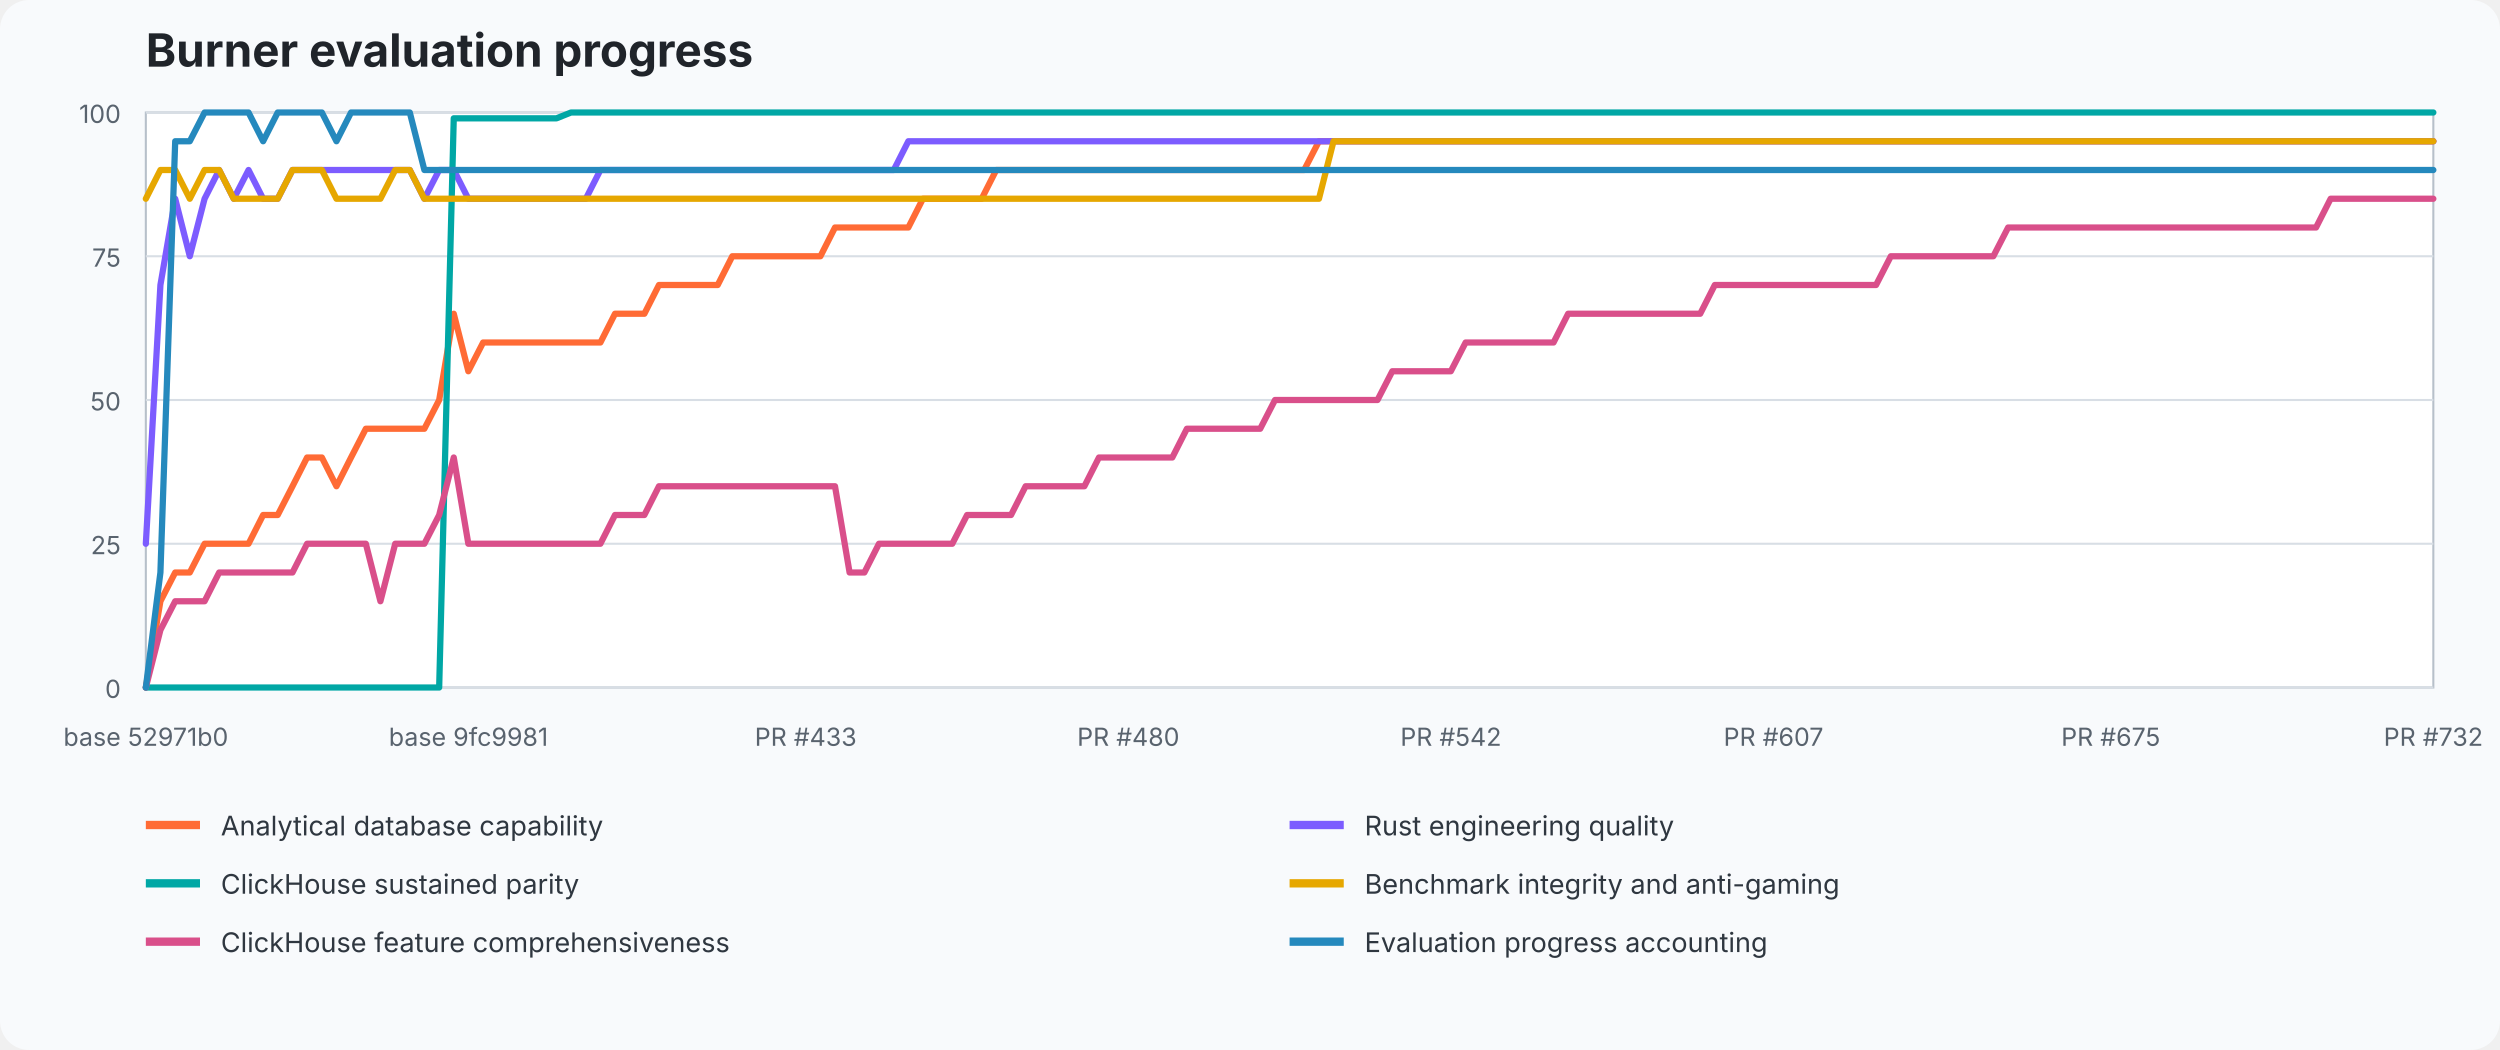
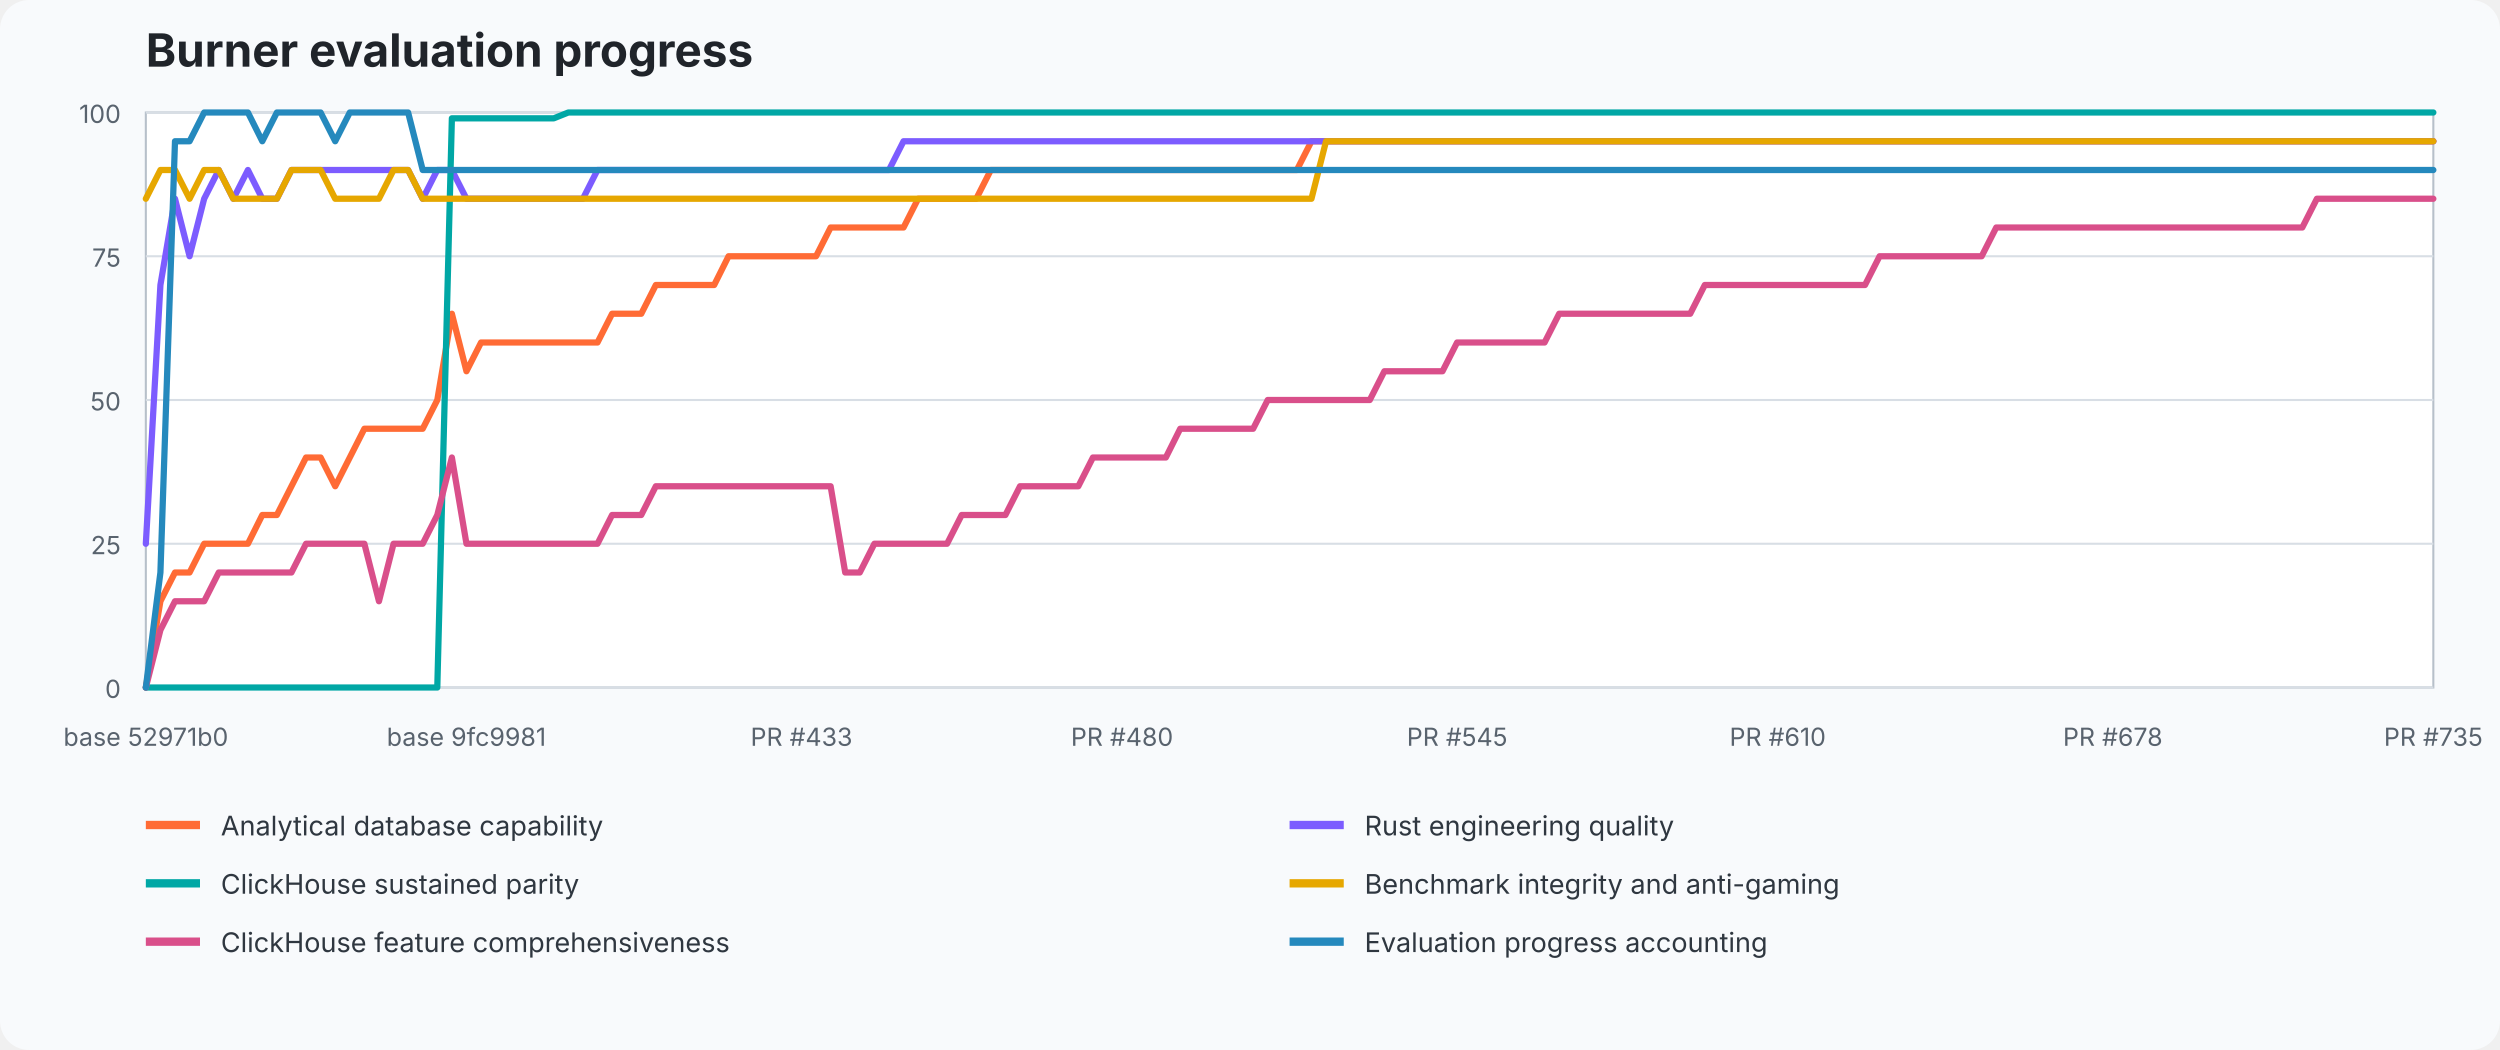
<svg xmlns="http://www.w3.org/2000/svg" width="1200" height="504" viewBox="0 0 1200 504" role="img" aria-labelledby="title desc">
  <style>text{font-family:ui-sans-serif,system-ui,-apple-system,BlinkMacSystemFont,"Segoe UI",sans-serif}.title{font-size:22px;font-weight:700;fill:#20242a}.axis{font-size:12px;fill:#59636e}.legend{font-size:13px;fill:#2f3740}.grid{stroke:#d8dee5;stroke-width:1}.plot{fill:#fff;stroke:#b7c0ca}</style>
  <rect width="100%" height="100%" fill="#f8fafc" rx="14" />
  <text x="70" y="32" class="title">Burner evaluation progress</text>
  <rect x="70" y="54" width="1098" height="276" class="plot" />
  <line x1="70" y1="330" x2="1168" y2="330" class="grid" />
  <text x="58" y="335" text-anchor="end" class="axis">0</text>
  <line x1="70" y1="261" x2="1168" y2="261" class="grid" />
  <text x="58" y="266" text-anchor="end" class="axis">25</text>
  <line x1="70" y1="192" x2="1168" y2="192" class="grid" />
  <text x="58" y="197" text-anchor="end" class="axis">50</text>
  <line x1="70" y1="123" x2="1168" y2="123" class="grid" />
  <text x="58" y="128" text-anchor="end" class="axis">75</text>
  <line x1="70" y1="54" x2="1168" y2="54" class="grid" />
  <text x="58" y="59" text-anchor="end" class="axis">100</text>
-   <polyline points="70.0,330.0 77.0,288.6 84.1,274.8 91.1,274.8 98.2,261.0 105.2,261.0 112.2,261.0 119.3,261.0 126.3,247.2 133.3,247.2 140.4,233.4 147.4,219.6 154.5,219.6 161.5,233.4 168.5,219.6 175.6,205.8 182.6,205.8 189.7,205.8 196.7,205.8 203.7,205.8 210.8,192.0 217.8,150.6 224.8,178.2 231.9,164.4 238.9,164.4 246.0,164.4 253.0,164.4 260.0,164.4 267.1,164.4 274.1,164.4 281.2,164.4 288.2,164.4 295.2,150.6 302.3,150.6 309.3,150.6 316.3,136.8 323.4,136.8 330.4,136.8 337.5,136.8 344.5,136.8 351.5,123.0 358.6,123.0 365.6,123.0 372.7,123.0 379.7,123.0 386.7,123.0 393.8,123.0 400.8,109.2 407.8,109.2 414.9,109.2 421.9,109.2 429.0,109.2 436.0,109.2 443.0,95.4 450.1,95.4 457.1,95.4 464.2,95.4 471.2,95.4 478.2,81.6 485.3,81.6 492.3,81.6 499.3,81.6 506.4,81.6 513.4,81.6 520.5,81.6 527.5,81.6 534.5,81.6 541.6,81.6 548.6,81.6 555.7,81.6 562.7,81.6 569.7,81.6 576.8,81.6 583.8,81.6 590.8,81.6 597.9,81.6 604.9,81.6 612.0,81.6 619.0,81.6 626.0,81.6 633.1,67.8 640.1,67.8 647.2,67.8 654.2,67.8 661.2,67.8 668.3,67.8 675.3,67.8 682.3,67.8 689.4,67.8 696.4,67.8 703.5,67.8 710.5,67.8 717.5,67.8 724.6,67.8 731.6,67.8 738.7,67.8 745.7,67.8 752.7,67.8 759.8,67.8 766.8,67.8 773.8,67.8 780.9,67.8 787.9,67.8 795.0,67.8 802.0,67.8 809.0,67.8 816.1,67.8 823.1,67.8 830.2,67.8 837.2,67.8 844.2,67.8 851.3,67.8 858.3,67.8 865.3,67.8 872.4,67.8 879.4,67.8 886.5,67.8 893.5,67.8 900.5,67.8 907.6,67.8 914.6,67.8 921.7,67.8 928.7,67.8 935.7,67.8 942.8,67.8 949.8,67.8 956.8,67.8 963.9,67.8 970.9,67.8 978.0,67.8 985.0,67.8 992.0,67.8 999.1,67.8 1006.1,67.8 1013.2,67.8 1020.2,67.8 1027.2,67.8 1034.3,67.8 1041.3,67.8 1048.3,67.8 1055.4,67.8 1062.4,67.8 1069.5,67.8 1076.5,67.8 1083.5,67.8 1090.6,67.8 1097.6,67.8 1104.7,67.8 1111.7,67.8 1118.7,67.8 1125.8,67.8 1132.8,67.8 1139.8,67.8 1146.9,67.8 1153.9,67.8 1161.0,67.8 1168.0,67.8" fill="none" stroke="#ff6b35" stroke-width="3" stroke-linejoin="round" stroke-linecap="round" />
-   <polyline points="70.0,261.0 77.0,136.8 84.1,95.4 91.1,123.0 98.2,95.4 105.2,81.6 112.2,95.4 119.3,81.6 126.3,95.4 133.3,95.4 140.4,81.6 147.4,81.6 154.5,81.6 161.5,81.6 168.5,81.6 175.6,81.6 182.6,81.6 189.7,81.6 196.7,81.6 203.7,95.4 210.8,81.6 217.8,81.6 224.8,95.4 231.9,95.4 238.9,95.4 246.0,95.4 253.0,95.4 260.0,95.4 267.1,95.4 274.1,95.4 281.2,95.4 288.2,81.6 295.2,81.6 302.3,81.6 309.3,81.6 316.3,81.6 323.4,81.6 330.4,81.6 337.5,81.6 344.5,81.6 351.5,81.6 358.6,81.6 365.6,81.6 372.7,81.6 379.7,81.6 386.7,81.6 393.8,81.6 400.8,81.6 407.8,81.6 414.9,81.6 421.9,81.6 429.0,81.6 436.0,67.8 443.0,67.8 450.1,67.8 457.1,67.8 464.2,67.8 471.2,67.8 478.2,67.8 485.3,67.8 492.3,67.8 499.3,67.8 506.4,67.8 513.4,67.8 520.5,67.8 527.5,67.8 534.5,67.8 541.6,67.8 548.6,67.8 555.7,67.8 562.7,67.8 569.7,67.8 576.8,67.8 583.8,67.8 590.8,67.8 597.9,67.8 604.9,67.8 612.0,67.8 619.0,67.8 626.0,67.8 633.1,67.8 640.1,67.8 647.2,67.8 654.2,67.8 661.2,67.8 668.3,67.8 675.3,67.8 682.3,67.8 689.4,67.8 696.4,67.8 703.5,67.8 710.5,67.8 717.5,67.8 724.6,67.8 731.6,67.8 738.7,67.8 745.7,67.8 752.7,67.8 759.8,67.8 766.8,67.8 773.8,67.8 780.9,67.8 787.9,67.8 795.0,67.8 802.0,67.8 809.0,67.8 816.1,67.8 823.1,67.8 830.2,67.8 837.2,67.8 844.2,67.8 851.3,67.8 858.3,67.8 865.3,67.8 872.4,67.8 879.4,67.8 886.5,67.8 893.5,67.8 900.5,67.8 907.6,67.8 914.6,67.8 921.7,67.8 928.7,67.8 935.7,67.8 942.8,67.8 949.8,67.8 956.8,67.8 963.9,67.8 970.9,67.8 978.0,67.8 985.0,67.8 992.0,67.8 999.1,67.8 1006.1,67.8 1013.2,67.8 1020.2,67.8 1027.2,67.8 1034.3,67.8 1041.3,67.8 1048.3,67.8 1055.4,67.8 1062.4,67.8 1069.5,67.8 1076.5,67.8 1083.5,67.8 1090.6,67.8 1097.6,67.8 1104.7,67.8 1111.7,67.8 1118.7,67.8 1125.8,67.8 1132.8,67.8 1139.8,67.8 1146.9,67.8 1153.9,67.8 1161.0,67.8 1168.0,67.8" fill="none" stroke="#7c5cff" stroke-width="3" stroke-linejoin="round" stroke-linecap="round" />
-   <polyline points="70.0,330.0 77.0,330.0 84.1,330.0 91.1,330.0 98.2,330.0 105.2,330.0 112.2,330.0 119.3,330.0 126.3,330.0 133.3,330.0 140.4,330.0 147.4,330.0 154.5,330.0 161.5,330.0 168.5,330.0 175.6,330.0 182.6,330.0 189.7,330.0 196.7,330.0 203.7,330.0 210.8,330.0 217.8,56.8 224.8,56.8 231.9,56.8 238.9,56.8 246.0,56.8 253.0,56.8 260.0,56.8 267.1,56.8 274.1,54.0 281.2,54.0 288.2,54.0 295.2,54.0 302.3,54.0 309.3,54.0 316.3,54.0 323.4,54.0 330.4,54.0 337.5,54.0 344.5,54.0 351.5,54.0 358.6,54.0 365.6,54.0 372.7,54.0 379.7,54.0 386.7,54.0 393.8,54.0 400.8,54.0 407.8,54.0 414.9,54.0 421.9,54.0 429.0,54.0 436.0,54.0 443.0,54.0 450.1,54.0 457.1,54.0 464.2,54.0 471.2,54.0 478.2,54.0 485.3,54.0 492.3,54.0 499.3,54.0 506.4,54.0 513.4,54.0 520.5,54.0 527.5,54.0 534.5,54.0 541.6,54.0 548.6,54.0 555.7,54.0 562.7,54.0 569.7,54.0 576.8,54.0 583.8,54.0 590.8,54.0 597.9,54.0 604.9,54.0 612.0,54.0 619.0,54.0 626.0,54.0 633.1,54.0 640.1,54.0 647.2,54.0 654.2,54.0 661.2,54.0 668.3,54.0 675.3,54.0 682.3,54.0 689.4,54.0 696.4,54.0 703.5,54.0 710.5,54.0 717.5,54.0 724.6,54.0 731.6,54.0 738.7,54.0 745.7,54.0 752.7,54.0 759.8,54.0 766.8,54.0 773.8,54.0 780.9,54.0 787.9,54.0 795.0,54.0 802.0,54.0 809.0,54.0 816.1,54.0 823.1,54.0 830.2,54.0 837.2,54.0 844.2,54.0 851.3,54.0 858.3,54.0 865.3,54.0 872.4,54.0 879.4,54.0 886.5,54.0 893.5,54.0 900.5,54.0 907.6,54.0 914.6,54.0 921.7,54.0 928.7,54.0 935.7,54.0 942.8,54.0 949.8,54.0 956.8,54.0 963.9,54.0 970.9,54.0 978.0,54.0 985.0,54.0 992.0,54.0 999.1,54.0 1006.1,54.0 1013.2,54.0 1020.2,54.0 1027.2,54.0 1034.3,54.0 1041.3,54.0 1048.3,54.0 1055.4,54.0 1062.4,54.0 1069.5,54.0 1076.5,54.0 1083.5,54.0 1090.6,54.0 1097.6,54.0 1104.7,54.0 1111.7,54.0 1118.7,54.0 1125.8,54.0 1132.8,54.0 1139.8,54.0 1146.9,54.0 1153.9,54.0 1161.0,54.0 1168.0,54.0" fill="none" stroke="#00a7a5" stroke-width="3" stroke-linejoin="round" stroke-linecap="round" />
-   <polyline points="70.0,95.4 77.0,81.6 84.1,81.6 91.1,95.4 98.2,81.6 105.2,81.6 112.2,95.4 119.3,95.4 126.3,95.4 133.3,95.4 140.4,81.6 147.4,81.6 154.5,81.6 161.5,95.4 168.5,95.4 175.6,95.4 182.6,95.4 189.7,81.6 196.7,81.6 203.7,95.4 210.8,95.4 217.8,95.4 224.8,95.4 231.9,95.4 238.9,95.4 246.0,95.4 253.0,95.4 260.0,95.4 267.1,95.4 274.1,95.4 281.2,95.4 288.2,95.4 295.2,95.4 302.3,95.4 309.3,95.4 316.3,95.4 323.4,95.4 330.4,95.4 337.5,95.4 344.5,95.4 351.5,95.4 358.6,95.4 365.6,95.4 372.7,95.4 379.7,95.4 386.7,95.4 393.8,95.4 400.8,95.4 407.8,95.4 414.9,95.4 421.9,95.4 429.0,95.4 436.0,95.4 443.0,95.4 450.1,95.4 457.1,95.4 464.2,95.4 471.2,95.4 478.2,95.4 485.3,95.4 492.3,95.4 499.3,95.4 506.4,95.4 513.4,95.4 520.5,95.4 527.5,95.4 534.5,95.4 541.6,95.4 548.6,95.4 555.7,95.4 562.7,95.4 569.7,95.4 576.8,95.4 583.8,95.4 590.8,95.4 597.9,95.4 604.9,95.4 612.0,95.4 619.0,95.4 626.0,95.4 633.1,95.4 640.1,67.8 647.2,67.8 654.2,67.8 661.2,67.8 668.3,67.8 675.3,67.8 682.3,67.8 689.4,67.8 696.4,67.8 703.5,67.8 710.5,67.8 717.5,67.8 724.6,67.8 731.6,67.8 738.7,67.8 745.7,67.8 752.7,67.8 759.8,67.8 766.8,67.8 773.8,67.8 780.9,67.8 787.9,67.8 795.0,67.8 802.0,67.8 809.0,67.8 816.1,67.8 823.1,67.8 830.2,67.8 837.2,67.8 844.2,67.8 851.3,67.8 858.3,67.8 865.3,67.8 872.4,67.8 879.4,67.8 886.5,67.8 893.5,67.8 900.5,67.8 907.6,67.8 914.6,67.8 921.7,67.8 928.7,67.8 935.7,67.8 942.8,67.8 949.8,67.8 956.8,67.8 963.9,67.8 970.9,67.8 978.0,67.8 985.0,67.8 992.0,67.8 999.1,67.8 1006.1,67.8 1013.2,67.8 1020.2,67.8 1027.2,67.8 1034.3,67.8 1041.3,67.8 1048.3,67.8 1055.4,67.8 1062.4,67.8 1069.5,67.8 1076.5,67.8 1083.5,67.8 1090.6,67.8 1097.6,67.8 1104.7,67.8 1111.7,67.8 1118.7,67.8 1125.8,67.8 1132.8,67.8 1139.8,67.8 1146.9,67.8 1153.9,67.8 1161.0,67.8 1168.0,67.8" fill="none" stroke="#e6a700" stroke-width="3" stroke-linejoin="round" stroke-linecap="round" />
-   <polyline points="70.0,330.0 77.0,302.4 84.1,288.6 91.1,288.6 98.2,288.6 105.2,274.8 112.2,274.8 119.3,274.8 126.3,274.8 133.3,274.8 140.4,274.8 147.4,261.0 154.5,261.0 161.5,261.0 168.5,261.0 175.6,261.0 182.6,288.6 189.7,261.0 196.7,261.0 203.7,261.0 210.8,247.2 217.8,219.6 224.8,261.0 231.9,261.0 238.9,261.0 246.0,261.0 253.0,261.0 260.0,261.0 267.1,261.0 274.1,261.0 281.2,261.0 288.2,261.0 295.2,247.2 302.3,247.2 309.3,247.2 316.3,233.4 323.4,233.4 330.4,233.4 337.5,233.4 344.5,233.4 351.5,233.4 358.6,233.4 365.6,233.4 372.7,233.4 379.7,233.4 386.7,233.4 393.8,233.4 400.8,233.4 407.8,274.8 414.9,274.8 421.9,261.0 429.0,261.0 436.0,261.0 443.0,261.0 450.1,261.0 457.1,261.0 464.2,247.2 471.2,247.2 478.2,247.2 485.3,247.2 492.3,233.4 499.3,233.4 506.4,233.4 513.4,233.4 520.5,233.4 527.5,219.6 534.5,219.6 541.6,219.6 548.6,219.6 555.7,219.6 562.7,219.6 569.7,205.8 576.8,205.8 583.8,205.8 590.8,205.8 597.9,205.8 604.9,205.8 612.0,192.0 619.0,192.0 626.0,192.0 633.1,192.0 640.1,192.0 647.2,192.0 654.2,192.0 661.2,192.0 668.3,178.2 675.3,178.2 682.3,178.2 689.4,178.2 696.4,178.2 703.5,164.4 710.5,164.4 717.5,164.4 724.6,164.4 731.6,164.4 738.7,164.4 745.7,164.4 752.7,150.6 759.8,150.6 766.8,150.6 773.8,150.6 780.9,150.6 787.9,150.6 795.0,150.6 802.0,150.6 809.0,150.6 816.1,150.6 823.1,136.8 830.2,136.8 837.2,136.8 844.2,136.8 851.3,136.8 858.3,136.8 865.3,136.8 872.4,136.8 879.4,136.8 886.5,136.8 893.5,136.8 900.5,136.8 907.6,123.0 914.6,123.0 921.7,123.0 928.7,123.0 935.7,123.0 942.8,123.0 949.8,123.0 956.8,123.0 963.9,109.2 970.9,109.2 978.0,109.2 985.0,109.2 992.0,109.2 999.1,109.2 1006.1,109.2 1013.2,109.2 1020.2,109.2 1027.2,109.2 1034.3,109.2 1041.3,109.2 1048.3,109.2 1055.4,109.2 1062.4,109.2 1069.5,109.2 1076.5,109.2 1083.5,109.2 1090.6,109.2 1097.6,109.2 1104.7,109.2 1111.7,109.2 1118.7,95.4 1125.8,95.4 1132.8,95.4 1139.8,95.4 1146.9,95.4 1153.9,95.4 1161.0,95.4 1168.0,95.4" fill="none" stroke="#d94f8a" stroke-width="3" stroke-linejoin="round" stroke-linecap="round" />
-   <polyline points="70.0,330.0 77.0,274.8 84.1,67.8 91.1,67.8 98.2,54.0 105.2,54.0 112.2,54.0 119.3,54.0 126.3,67.8 133.3,54.0 140.4,54.0 147.4,54.0 154.5,54.0 161.5,67.8 168.5,54.0 175.6,54.0 182.6,54.0 189.7,54.0 196.7,54.0 203.7,81.6 210.8,81.6 217.8,81.6 224.8,81.6 231.9,81.6 238.9,81.6 246.0,81.6 253.0,81.6 260.0,81.6 267.1,81.6 274.1,81.6 281.2,81.6 288.2,81.6 295.2,81.6 302.3,81.6 309.3,81.6 316.3,81.6 323.4,81.6 330.4,81.6 337.5,81.6 344.5,81.6 351.5,81.6 358.6,81.6 365.6,81.6 372.7,81.6 379.7,81.6 386.7,81.6 393.8,81.6 400.8,81.6 407.8,81.6 414.9,81.6 421.9,81.6 429.0,81.6 436.0,81.6 443.0,81.6 450.1,81.6 457.1,81.6 464.2,81.6 471.2,81.6 478.2,81.6 485.3,81.6 492.3,81.6 499.3,81.6 506.4,81.6 513.4,81.6 520.5,81.6 527.5,81.6 534.5,81.6 541.6,81.6 548.6,81.6 555.7,81.6 562.7,81.6 569.7,81.6 576.8,81.6 583.8,81.6 590.8,81.6 597.9,81.6 604.9,81.6 612.0,81.6 619.0,81.6 626.0,81.6 633.1,81.6 640.1,81.6 647.2,81.6 654.2,81.6 661.2,81.6 668.3,81.6 675.3,81.6 682.3,81.6 689.4,81.6 696.4,81.6 703.5,81.6 710.5,81.6 717.5,81.6 724.6,81.6 731.6,81.6 738.7,81.6 745.7,81.6 752.7,81.6 759.8,81.6 766.8,81.6 773.8,81.6 780.9,81.6 787.9,81.6 795.0,81.6 802.0,81.6 809.0,81.6 816.1,81.6 823.1,81.6 830.2,81.6 837.2,81.6 844.2,81.6 851.3,81.6 858.3,81.6 865.3,81.6 872.4,81.6 879.4,81.6 886.5,81.6 893.5,81.6 900.5,81.6 907.6,81.6 914.6,81.6 921.7,81.6 928.7,81.6 935.7,81.6 942.8,81.6 949.8,81.6 956.8,81.6 963.9,81.6 970.9,81.6 978.0,81.6 985.0,81.6 992.0,81.6 999.1,81.6 1006.1,81.6 1013.2,81.6 1020.2,81.6 1027.2,81.6 1034.3,81.6 1041.3,81.6 1048.3,81.6 1055.4,81.6 1062.4,81.6 1069.5,81.6 1076.5,81.6 1083.5,81.6 1090.6,81.6 1097.6,81.6 1104.7,81.6 1111.7,81.6 1118.7,81.6 1125.8,81.6 1132.8,81.6 1139.8,81.6 1146.9,81.6 1153.9,81.6 1161.0,81.6 1168.0,81.6" fill="none" stroke="#2589bd" stroke-width="3" stroke-linejoin="round" stroke-linecap="round" />
+   <polyline points="70.0,330.0 77.0,288.6 84.0,274.8 91.0,274.8 98.0,261.0 105.0,261.0 112.0,261.0 119.0,261.0 125.9,247.2 132.9,247.2 139.9,233.4 146.9,219.6 153.9,219.6 160.9,233.4 167.9,219.6 174.9,205.8 181.9,205.8 188.9,205.8 195.9,205.8 202.9,205.8 209.9,192.0 216.9,150.6 223.9,178.2 230.9,164.4 237.8,164.4 244.8,164.4 251.8,164.4 258.8,164.4 265.8,164.4 272.8,164.4 279.8,164.4 286.8,164.4 293.8,150.6 300.8,150.6 307.8,150.6 314.8,136.8 321.8,136.8 328.8,136.8 335.8,136.8 342.8,136.8 349.7,123.0 356.7,123.0 363.7,123.0 370.7,123.0 377.7,123.0 384.7,123.0 391.7,123.0 398.7,109.2 405.7,109.2 412.7,109.2 419.7,109.2 426.7,109.2 433.7,109.2 440.7,95.4 447.7,95.4 454.6,95.4 461.6,95.4 468.6,95.4 475.6,81.6 482.6,81.6 489.6,81.6 496.6,81.6 503.6,81.6 510.6,81.6 517.6,81.6 524.6,81.6 531.6,81.6 538.6,81.6 545.6,81.6 552.6,81.6 559.6,81.6 566.5,81.6 573.5,81.6 580.5,81.6 587.5,81.6 594.5,81.6 601.5,81.6 608.5,81.6 615.5,81.6 622.5,81.6 629.5,67.8 636.5,67.8 643.5,67.8 650.5,67.8 657.5,67.8 664.5,67.8 671.5,67.8 678.4,67.8 685.4,67.8 692.4,67.8 699.4,67.8 706.4,67.8 713.4,67.8 720.4,67.8 727.4,67.8 734.4,67.8 741.4,67.8 748.4,67.8 755.4,67.8 762.4,67.8 769.4,67.8 776.4,67.8 783.4,67.8 790.3,67.8 797.3,67.8 804.3,67.8 811.3,67.8 818.3,67.8 825.3,67.8 832.3,67.8 839.3,67.8 846.3,67.8 853.3,67.8 860.3,67.8 867.3,67.8 874.3,67.8 881.3,67.8 888.3,67.8 895.2,67.8 902.2,67.8 909.2,67.8 916.2,67.8 923.2,67.8 930.2,67.8 937.2,67.8 944.2,67.8 951.2,67.8 958.2,67.8 965.2,67.8 972.2,67.8 979.2,67.8 986.2,67.8 993.2,67.8 1000.2,67.8 1007.1,67.8 1014.1,67.8 1021.1,67.8 1028.1,67.8 1035.1,67.8 1042.1,67.8 1049.1,67.8 1056.1,67.8 1063.1,67.8 1070.1,67.8 1077.1,67.8 1084.1,67.8 1091.1,67.8 1098.1,67.8 1105.1,67.8 1112.1,67.8 1119.0,67.8 1126.0,67.8 1133.0,67.8 1140.0,67.8 1147.0,67.8 1154.0,67.8 1161.0,67.8 1168.0,67.8" fill="none" stroke="#ff6b35" stroke-width="3" stroke-linejoin="round" stroke-linecap="round" />
+   <polyline points="70.0,261.0 77.0,136.8 84.0,95.4 91.0,123.0 98.0,95.4 105.0,81.6 112.0,95.4 119.0,81.6 125.9,95.4 132.9,95.4 139.9,81.6 146.9,81.6 153.9,81.6 160.9,81.6 167.9,81.6 174.9,81.6 181.9,81.6 188.9,81.6 195.9,81.6 202.9,95.4 209.9,81.6 216.9,81.6 223.9,95.4 230.9,95.4 237.8,95.4 244.8,95.4 251.8,95.4 258.8,95.4 265.8,95.4 272.8,95.4 279.8,95.4 286.8,81.6 293.8,81.6 300.8,81.6 307.8,81.6 314.8,81.6 321.8,81.6 328.8,81.6 335.8,81.6 342.8,81.6 349.7,81.6 356.7,81.6 363.7,81.6 370.7,81.6 377.7,81.6 384.7,81.6 391.7,81.6 398.7,81.6 405.7,81.6 412.7,81.6 419.7,81.6 426.7,81.6 433.7,67.8 440.7,67.8 447.7,67.8 454.6,67.8 461.6,67.8 468.6,67.8 475.6,67.8 482.6,67.8 489.6,67.8 496.6,67.8 503.6,67.8 510.6,67.8 517.6,67.8 524.6,67.8 531.6,67.8 538.6,67.8 545.6,67.8 552.6,67.8 559.6,67.8 566.5,67.8 573.5,67.8 580.5,67.8 587.5,67.8 594.5,67.8 601.5,67.8 608.5,67.8 615.5,67.8 622.5,67.8 629.5,67.8 636.5,67.8 643.5,67.8 650.5,67.8 657.5,67.8 664.5,67.8 671.5,67.8 678.4,67.8 685.4,67.8 692.4,67.8 699.4,67.8 706.4,67.8 713.4,67.8 720.4,67.8 727.4,67.8 734.4,67.8 741.4,67.8 748.4,67.8 755.4,67.8 762.4,67.8 769.4,67.8 776.4,67.8 783.4,67.8 790.3,67.8 797.3,67.8 804.3,67.8 811.3,67.8 818.3,67.8 825.3,67.8 832.3,67.8 839.3,67.8 846.3,67.8 853.3,67.8 860.3,67.8 867.3,67.8 874.3,67.8 881.3,67.8 888.3,67.8 895.2,67.8 902.2,67.8 909.2,67.8 916.2,67.8 923.2,67.8 930.2,67.8 937.2,67.8 944.2,67.8 951.2,67.8 958.2,67.8 965.2,67.8 972.2,67.8 979.2,67.8 986.2,67.8 993.2,67.8 1000.2,67.8 1007.1,67.8 1014.1,67.8 1021.1,67.8 1028.1,67.8 1035.1,67.8 1042.1,67.8 1049.1,67.8 1056.1,67.8 1063.1,67.8 1070.1,67.8 1077.1,67.8 1084.1,67.8 1091.1,67.8 1098.1,67.8 1105.1,67.8 1112.1,67.8 1119.0,67.8 1126.0,67.8 1133.0,67.8 1140.0,67.8 1147.0,67.8 1154.0,67.8 1161.0,67.8 1168.0,67.8" fill="none" stroke="#7c5cff" stroke-width="3" stroke-linejoin="round" stroke-linecap="round" />
+   <polyline points="70.0,330.0 77.0,330.0 84.0,330.0 91.0,330.0 98.0,330.0 105.0,330.0 112.0,330.0 119.0,330.0 125.9,330.0 132.9,330.0 139.9,330.0 146.9,330.0 153.9,330.0 160.9,330.0 167.9,330.0 174.9,330.0 181.9,330.0 188.9,330.0 195.9,330.0 202.9,330.0 209.9,330.0 216.9,56.8 223.9,56.8 230.9,56.8 237.8,56.8 244.8,56.8 251.8,56.8 258.8,56.8 265.8,56.8 272.8,54.0 279.8,54.0 286.8,54.0 293.8,54.0 300.8,54.0 307.8,54.0 314.8,54.0 321.8,54.0 328.8,54.0 335.8,54.0 342.8,54.0 349.7,54.0 356.7,54.0 363.7,54.0 370.7,54.0 377.7,54.0 384.7,54.0 391.7,54.0 398.7,54.0 405.7,54.0 412.7,54.0 419.7,54.0 426.7,54.0 433.7,54.0 440.7,54.0 447.7,54.0 454.6,54.0 461.6,54.0 468.6,54.0 475.6,54.0 482.6,54.0 489.6,54.0 496.6,54.0 503.6,54.0 510.6,54.0 517.6,54.0 524.6,54.0 531.6,54.0 538.6,54.0 545.6,54.0 552.6,54.0 559.6,54.0 566.5,54.0 573.5,54.0 580.5,54.0 587.5,54.0 594.5,54.0 601.5,54.0 608.5,54.0 615.5,54.0 622.5,54.0 629.5,54.0 636.5,54.0 643.5,54.0 650.5,54.0 657.5,54.0 664.5,54.0 671.5,54.0 678.4,54.0 685.4,54.0 692.4,54.0 699.4,54.0 706.4,54.0 713.4,54.0 720.4,54.0 727.4,54.0 734.4,54.0 741.4,54.0 748.4,54.0 755.4,54.0 762.4,54.0 769.4,54.0 776.4,54.0 783.4,54.0 790.3,54.0 797.3,54.0 804.3,54.0 811.3,54.0 818.3,54.0 825.3,54.0 832.3,54.0 839.3,54.0 846.3,54.0 853.3,54.0 860.3,54.0 867.3,54.0 874.3,54.0 881.3,54.0 888.3,54.0 895.2,54.0 902.2,54.0 909.2,54.0 916.2,54.0 923.2,54.0 930.2,54.0 937.2,54.0 944.2,54.0 951.2,54.0 958.2,54.0 965.2,54.0 972.2,54.0 979.2,54.0 986.2,54.0 993.2,54.0 1000.2,54.0 1007.1,54.0 1014.1,54.0 1021.1,54.0 1028.1,54.0 1035.1,54.0 1042.1,54.0 1049.1,54.0 1056.1,54.0 1063.1,54.0 1070.1,54.0 1077.1,54.0 1084.1,54.0 1091.1,54.0 1098.1,54.0 1105.1,54.0 1112.1,54.0 1119.0,54.0 1126.0,54.0 1133.0,54.0 1140.0,54.0 1147.0,54.0 1154.0,54.0 1161.0,54.0 1168.0,54.0" fill="none" stroke="#00a7a5" stroke-width="3" stroke-linejoin="round" stroke-linecap="round" />
+   <polyline points="70.0,95.4 77.0,81.6 84.0,81.6 91.0,95.4 98.0,81.6 105.0,81.6 112.0,95.4 119.0,95.4 125.9,95.4 132.9,95.4 139.9,81.6 146.9,81.6 153.9,81.6 160.9,95.4 167.9,95.4 174.9,95.4 181.9,95.4 188.9,81.6 195.9,81.6 202.9,95.4 209.9,95.4 216.9,95.4 223.9,95.4 230.9,95.4 237.8,95.4 244.8,95.4 251.8,95.4 258.8,95.4 265.8,95.4 272.8,95.4 279.8,95.4 286.8,95.4 293.8,95.4 300.8,95.4 307.8,95.4 314.8,95.4 321.8,95.4 328.8,95.4 335.8,95.4 342.8,95.4 349.7,95.4 356.7,95.4 363.7,95.4 370.7,95.4 377.7,95.4 384.7,95.4 391.7,95.4 398.7,95.4 405.7,95.4 412.7,95.4 419.7,95.4 426.7,95.4 433.7,95.4 440.7,95.4 447.7,95.4 454.6,95.4 461.6,95.4 468.6,95.4 475.6,95.4 482.6,95.4 489.6,95.4 496.6,95.4 503.6,95.4 510.6,95.4 517.6,95.4 524.6,95.4 531.6,95.4 538.6,95.4 545.6,95.4 552.6,95.4 559.6,95.4 566.5,95.4 573.5,95.4 580.5,95.4 587.5,95.4 594.5,95.4 601.5,95.4 608.5,95.4 615.5,95.4 622.5,95.4 629.5,95.4 636.5,67.8 643.5,67.8 650.5,67.8 657.5,67.8 664.5,67.8 671.5,67.8 678.4,67.8 685.4,67.8 692.4,67.8 699.4,67.8 706.4,67.8 713.4,67.8 720.4,67.8 727.4,67.8 734.4,67.8 741.4,67.8 748.4,67.8 755.4,67.8 762.4,67.8 769.4,67.8 776.4,67.8 783.4,67.8 790.3,67.8 797.3,67.8 804.3,67.8 811.3,67.8 818.3,67.8 825.3,67.8 832.3,67.8 839.3,67.8 846.3,67.8 853.3,67.8 860.3,67.8 867.3,67.8 874.3,67.8 881.3,67.8 888.3,67.8 895.2,67.8 902.2,67.8 909.2,67.8 916.2,67.8 923.2,67.8 930.2,67.8 937.2,67.8 944.2,67.8 951.2,67.8 958.2,67.8 965.2,67.8 972.2,67.8 979.2,67.8 986.2,67.8 993.2,67.8 1000.2,67.8 1007.1,67.8 1014.1,67.8 1021.1,67.8 1028.1,67.8 1035.1,67.8 1042.1,67.8 1049.1,67.8 1056.1,67.8 1063.1,67.8 1070.1,67.8 1077.1,67.8 1084.1,67.8 1091.1,67.8 1098.1,67.8 1105.1,67.8 1112.1,67.8 1119.0,67.8 1126.0,67.8 1133.0,67.8 1140.0,67.8 1147.0,67.8 1154.0,67.8 1161.0,67.8 1168.0,67.8" fill="none" stroke="#e6a700" stroke-width="3" stroke-linejoin="round" stroke-linecap="round" />
+   <polyline points="70.0,330.0 77.0,302.4 84.0,288.6 91.0,288.6 98.0,288.6 105.0,274.8 112.0,274.8 119.0,274.8 125.9,274.8 132.9,274.8 139.9,274.8 146.9,261.0 153.9,261.0 160.9,261.0 167.9,261.0 174.9,261.0 181.9,288.6 188.9,261.0 195.9,261.0 202.9,261.0 209.9,247.2 216.9,219.6 223.9,261.0 230.9,261.0 237.8,261.0 244.8,261.0 251.8,261.0 258.8,261.0 265.8,261.0 272.8,261.0 279.8,261.0 286.8,261.0 293.8,247.2 300.8,247.2 307.8,247.2 314.8,233.4 321.8,233.4 328.8,233.4 335.8,233.4 342.8,233.4 349.7,233.4 356.7,233.4 363.7,233.4 370.7,233.4 377.7,233.4 384.7,233.4 391.7,233.4 398.7,233.4 405.7,274.8 412.7,274.8 419.7,261.0 426.7,261.0 433.7,261.0 440.7,261.0 447.7,261.0 454.6,261.0 461.6,247.2 468.6,247.2 475.6,247.2 482.6,247.2 489.6,233.4 496.6,233.4 503.6,233.4 510.6,233.4 517.6,233.4 524.6,219.6 531.6,219.6 538.6,219.6 545.6,219.6 552.6,219.6 559.6,219.6 566.5,205.8 573.5,205.8 580.5,205.8 587.5,205.8 594.5,205.8 601.5,205.8 608.5,192.0 615.5,192.0 622.5,192.0 629.5,192.0 636.5,192.0 643.5,192.0 650.5,192.0 657.5,192.0 664.5,178.2 671.5,178.2 678.4,178.2 685.4,178.2 692.4,178.2 699.4,164.4 706.4,164.4 713.4,164.4 720.4,164.4 727.4,164.4 734.4,164.4 741.4,164.4 748.4,150.6 755.4,150.6 762.4,150.6 769.4,150.6 776.4,150.6 783.4,150.6 790.3,150.6 797.3,150.6 804.3,150.6 811.3,150.6 818.3,136.8 825.3,136.8 832.3,136.8 839.3,136.8 846.3,136.8 853.3,136.8 860.3,136.8 867.3,136.8 874.3,136.8 881.3,136.8 888.3,136.8 895.2,136.8 902.2,123.0 909.2,123.0 916.2,123.0 923.2,123.0 930.2,123.0 937.2,123.0 944.2,123.0 951.2,123.0 958.2,109.2 965.2,109.2 972.2,109.2 979.2,109.2 986.2,109.2 993.2,109.2 1000.2,109.2 1007.1,109.2 1014.1,109.2 1021.1,109.2 1028.1,109.2 1035.1,109.2 1042.1,109.2 1049.1,109.2 1056.1,109.2 1063.1,109.2 1070.1,109.2 1077.1,109.2 1084.1,109.2 1091.1,109.2 1098.1,109.2 1105.1,109.2 1112.1,95.4 1119.0,95.4 1126.0,95.4 1133.0,95.4 1140.0,95.4 1147.0,95.4 1154.0,95.4 1161.0,95.4 1168.0,95.4" fill="none" stroke="#d94f8a" stroke-width="3" stroke-linejoin="round" stroke-linecap="round" />
+   <polyline points="70.0,330.0 77.0,274.8 84.0,67.8 91.0,67.8 98.0,54.0 105.0,54.0 112.0,54.0 119.0,54.0 125.9,67.8 132.9,54.0 139.9,54.0 146.9,54.0 153.9,54.0 160.9,67.8 167.9,54.0 174.9,54.0 181.9,54.0 188.9,54.0 195.9,54.0 202.9,81.6 209.9,81.6 216.9,81.6 223.9,81.6 230.9,81.6 237.8,81.6 244.8,81.6 251.8,81.6 258.8,81.6 265.8,81.6 272.8,81.6 279.8,81.6 286.8,81.6 293.8,81.6 300.8,81.6 307.8,81.6 314.8,81.6 321.8,81.6 328.8,81.6 335.8,81.6 342.8,81.6 349.7,81.6 356.7,81.6 363.7,81.6 370.7,81.6 377.7,81.6 384.7,81.6 391.7,81.6 398.7,81.6 405.7,81.6 412.7,81.6 419.7,81.6 426.7,81.6 433.7,81.6 440.7,81.6 447.7,81.6 454.6,81.6 461.6,81.6 468.6,81.6 475.6,81.6 482.6,81.6 489.6,81.6 496.6,81.6 503.6,81.6 510.6,81.6 517.6,81.6 524.6,81.6 531.6,81.6 538.6,81.6 545.6,81.6 552.6,81.6 559.6,81.6 566.5,81.6 573.5,81.6 580.5,81.6 587.5,81.6 594.5,81.6 601.5,81.6 608.5,81.6 615.5,81.6 622.5,81.6 629.5,81.6 636.5,81.6 643.5,81.6 650.5,81.6 657.5,81.6 664.5,81.6 671.5,81.6 678.4,81.6 685.4,81.6 692.4,81.6 699.4,81.6 706.4,81.6 713.4,81.6 720.4,81.6 727.4,81.6 734.4,81.6 741.4,81.6 748.4,81.6 755.4,81.6 762.4,81.6 769.4,81.6 776.4,81.6 783.4,81.6 790.3,81.6 797.3,81.6 804.3,81.6 811.3,81.6 818.3,81.6 825.3,81.6 832.3,81.6 839.3,81.6 846.3,81.6 853.3,81.6 860.3,81.6 867.3,81.6 874.3,81.6 881.3,81.6 888.3,81.6 895.2,81.6 902.2,81.6 909.2,81.6 916.2,81.6 923.2,81.6 930.2,81.6 937.2,81.6 944.2,81.6 951.2,81.6 958.2,81.6 965.2,81.6 972.2,81.6 979.2,81.6 986.2,81.6 993.2,81.6 1000.2,81.6 1007.1,81.6 1014.1,81.6 1021.1,81.6 1028.1,81.6 1035.1,81.6 1042.1,81.6 1049.1,81.6 1056.1,81.6 1063.1,81.6 1070.1,81.6 1077.1,81.6 1084.1,81.6 1091.1,81.6 1098.1,81.6 1105.1,81.6 1112.1,81.6 1119.0,81.6 1126.0,81.6 1133.0,81.6 1140.0,81.6 1147.0,81.6 1154.0,81.6 1161.0,81.6 1168.0,81.6" fill="none" stroke="#2589bd" stroke-width="3" stroke-linejoin="round" stroke-linecap="round" />
  <text x="70" y="358" text-anchor="middle" class="axis">base 52971b0</text>
-   <text x="224.846" y="358" text-anchor="middle" class="axis">base 9fc9981</text>
-   <text x="386.731" y="358" text-anchor="middle" class="axis">PR #433</text>
-   <text x="541.577" y="358" text-anchor="middle" class="axis">PR #480</text>
-   <text x="696.423" y="358" text-anchor="middle" class="axis">PR #542</text>
-   <text x="851.269" y="358" text-anchor="middle" class="axis">PR #607</text>
-   <text x="1013.154" y="358" text-anchor="middle" class="axis">PR #675</text>
-   <text x="1168" y="358" text-anchor="middle" class="axis">PR #732</text>
+   <text x="223.86" y="358" text-anchor="middle" class="axis">base 9fc9981</text>
+   <text x="384.713" y="358" text-anchor="middle" class="axis">PR #433</text>
+   <text x="538.573" y="358" text-anchor="middle" class="axis">PR #480</text>
+   <text x="699.427" y="358" text-anchor="middle" class="axis">PR #545</text>
+   <text x="853.287" y="358" text-anchor="middle" class="axis">PR #610</text>
+   <text x="1014.14" y="358" text-anchor="middle" class="axis">PR #678</text>
+   <text x="1168" y="358" text-anchor="middle" class="axis">PR #735</text>
  <line x1="70" y1="396" x2="96" y2="396" stroke="#ff6b35" stroke-width="4" />
  <text x="106" y="401" class="legend">Analytical database capability</text>
  <line x1="619" y1="396" x2="645" y2="396" stroke="#7c5cff" stroke-width="4" />
  <text x="655" y="401" class="legend">Rust engineering quality</text>
  <line x1="70" y1="424" x2="96" y2="424" stroke="#00a7a5" stroke-width="4" />
  <text x="106" y="429" class="legend">ClickHouse sustained parity</text>
  <line x1="619" y1="424" x2="645" y2="424" stroke="#e6a700" stroke-width="4" />
  <text x="655" y="429" class="legend">Benchmark integrity and anti-gaming</text>
  <line x1="70" y1="452" x2="96" y2="452" stroke="#d94f8a" stroke-width="4" />
  <text x="106" y="457" class="legend">ClickHouse feature comprehensiveness</text>
  <line x1="619" y1="452" x2="645" y2="452" stroke="#2589bd" stroke-width="4" />
  <text x="655" y="457" class="legend">Evaluation progress accounting</text>
</svg>
